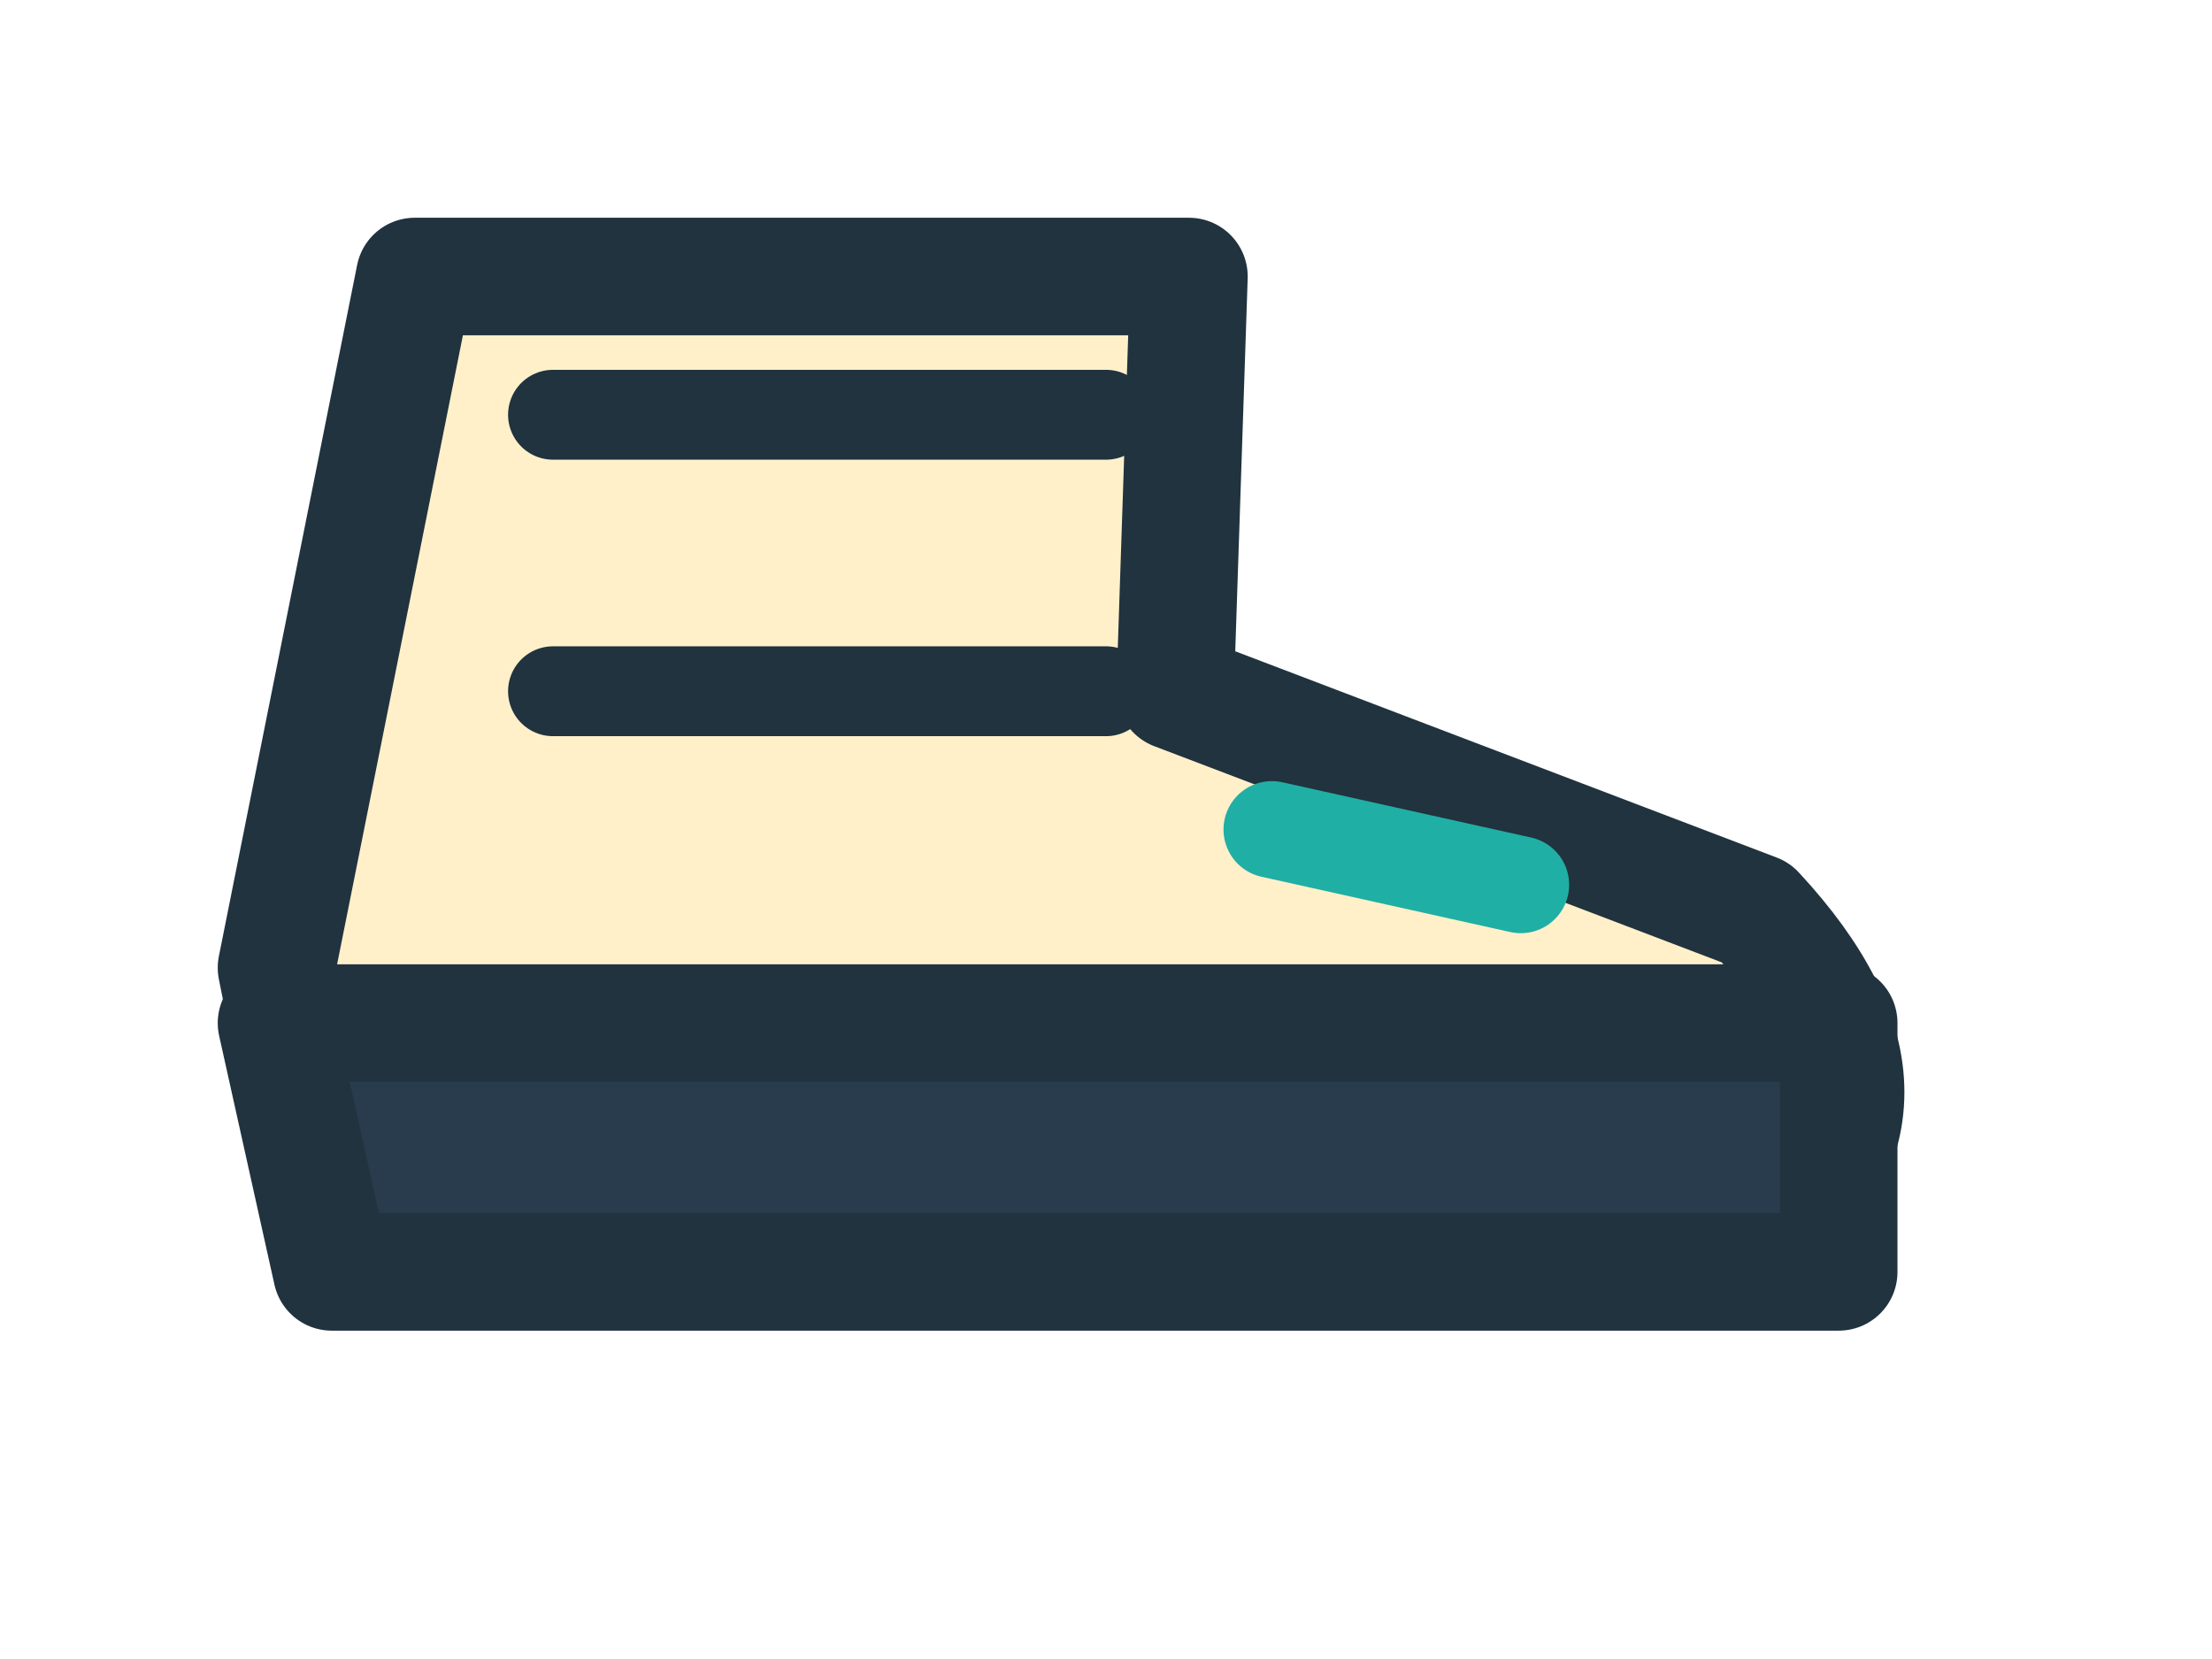
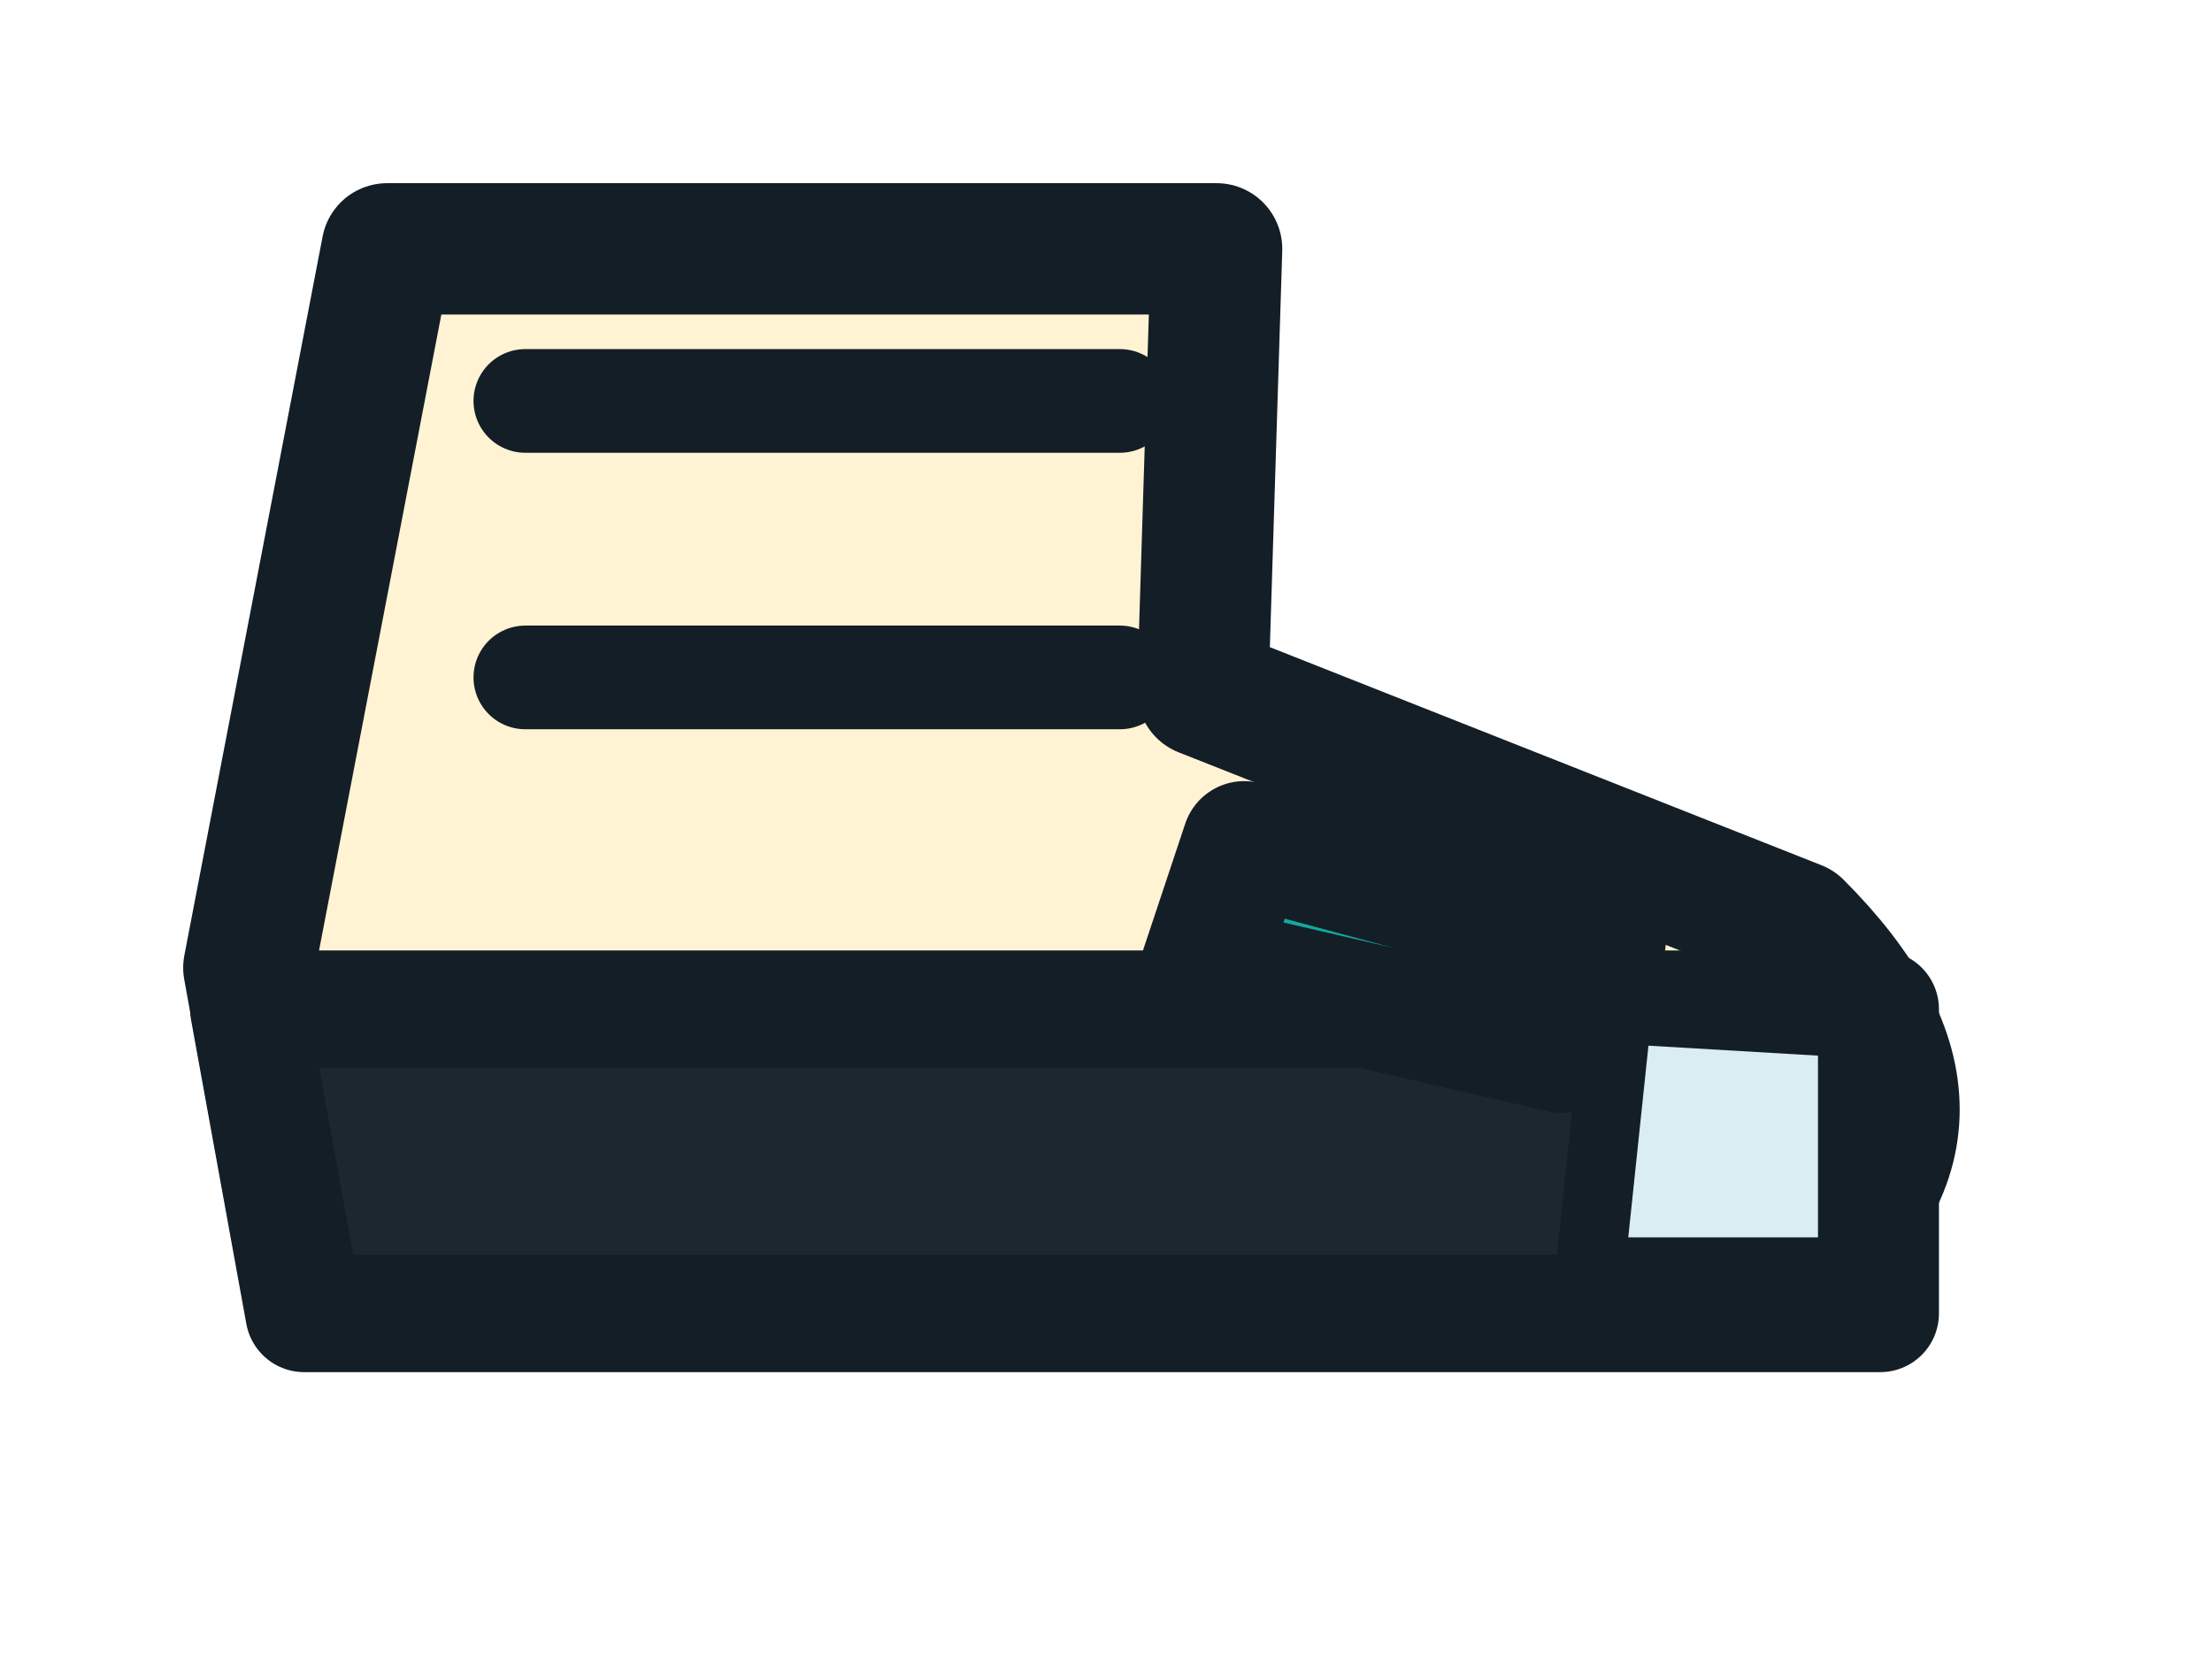
- <svg xmlns="http://www.w3.org/2000/svg" viewBox="-6 -6 16 12" fill="none" stroke="#20333e" stroke-width="0.85" stroke-linecap="round" stroke-linejoin="round">
-   <path d="M-3 -4 L2.6 -4 L2.5 -1 L6.7 .6 Q8 2 6.7 3 L-3.6 3 L-4 1 Z" fill="#fff0ca" stroke="#20333e" stroke-width="0.85" />
-   <path d="M-4 1.4 L7.3 1.4 L7.3 3.2 L-3.6 3.2 Z" fill="#283c4d" stroke="#20333e" stroke-width="0.85" />
-   <path d="M-2 -3 L2 -3 M-2 -1 L2 -1" fill="none" stroke="#20333e" stroke-width="0.65" />
-   <path d="M3.2 0 L5 .4" fill="none" stroke="#20afa4" stroke-width="0.7" />
+ <svg xmlns="http://www.w3.org/2000/svg" viewBox="-6 -6 16 12" fill="none" stroke="#141e26" stroke-width="0.9" stroke-linecap="round" stroke-linejoin="round">
+   <path d="M-3.2 -4.2 L2.8 -4.2 L2.7 -1 L7 0.7 Q8.4 2.1 7 3.2 L-3.8 3.2 L-4.2 1 Z" fill="#fff3d4" stroke="#141e26" stroke-width="0.95" />
+   <path d="M-4.2 1.3 L7.6 1.3 L7.6 3.5 L-3.8 3.5 Z" fill="#1d2730" stroke="#141e26" stroke-width="0.85" />
+   <path d="M-2.2 -3.1 L2.1 -3.1 M-2.2 -1.1 L2.1 -1.1" fill="none" stroke="#141e26" stroke-width="0.75" />
+   <path d="M3 0.1 L5.6 0.8 L5.3 1.6 L2.7 1 Z" fill="#14a89d" />
+   <path d="M5.7 1.3 L7.4 1.4 L7.4 3.2 L5.5 3.2 Z" fill="#d9edf2" stroke="#141e26" stroke-width="0.5" />
</svg>
